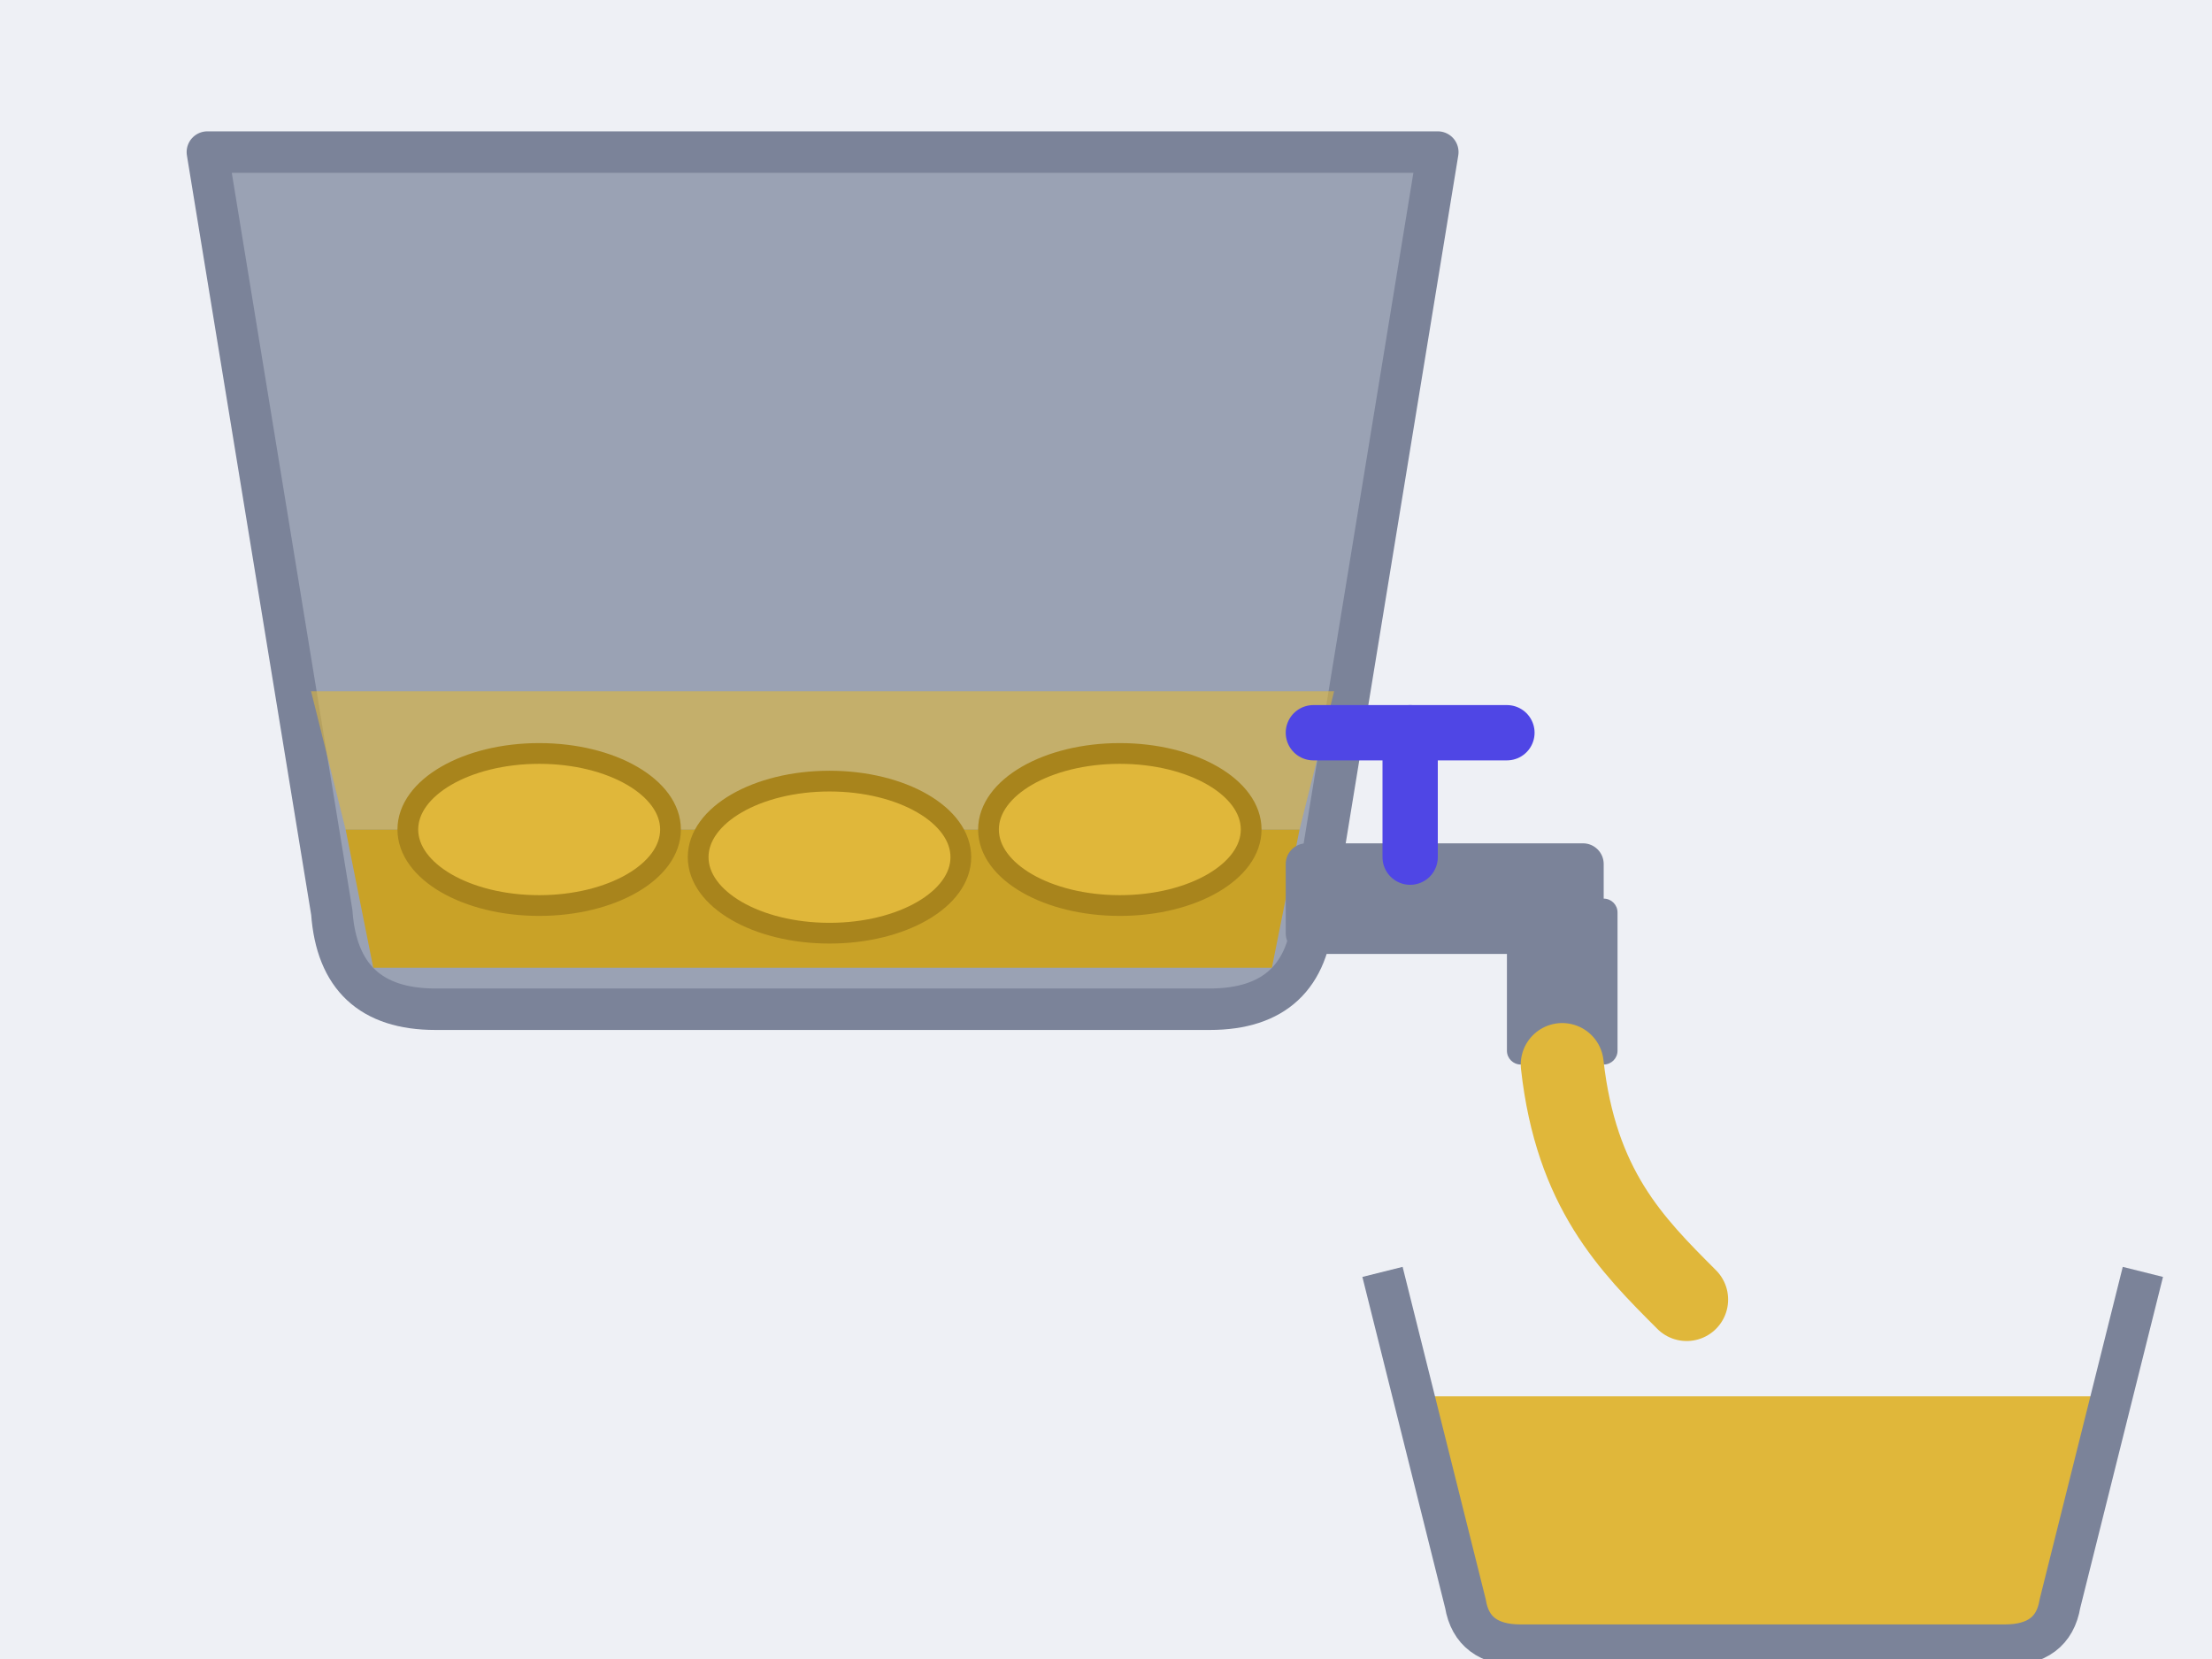
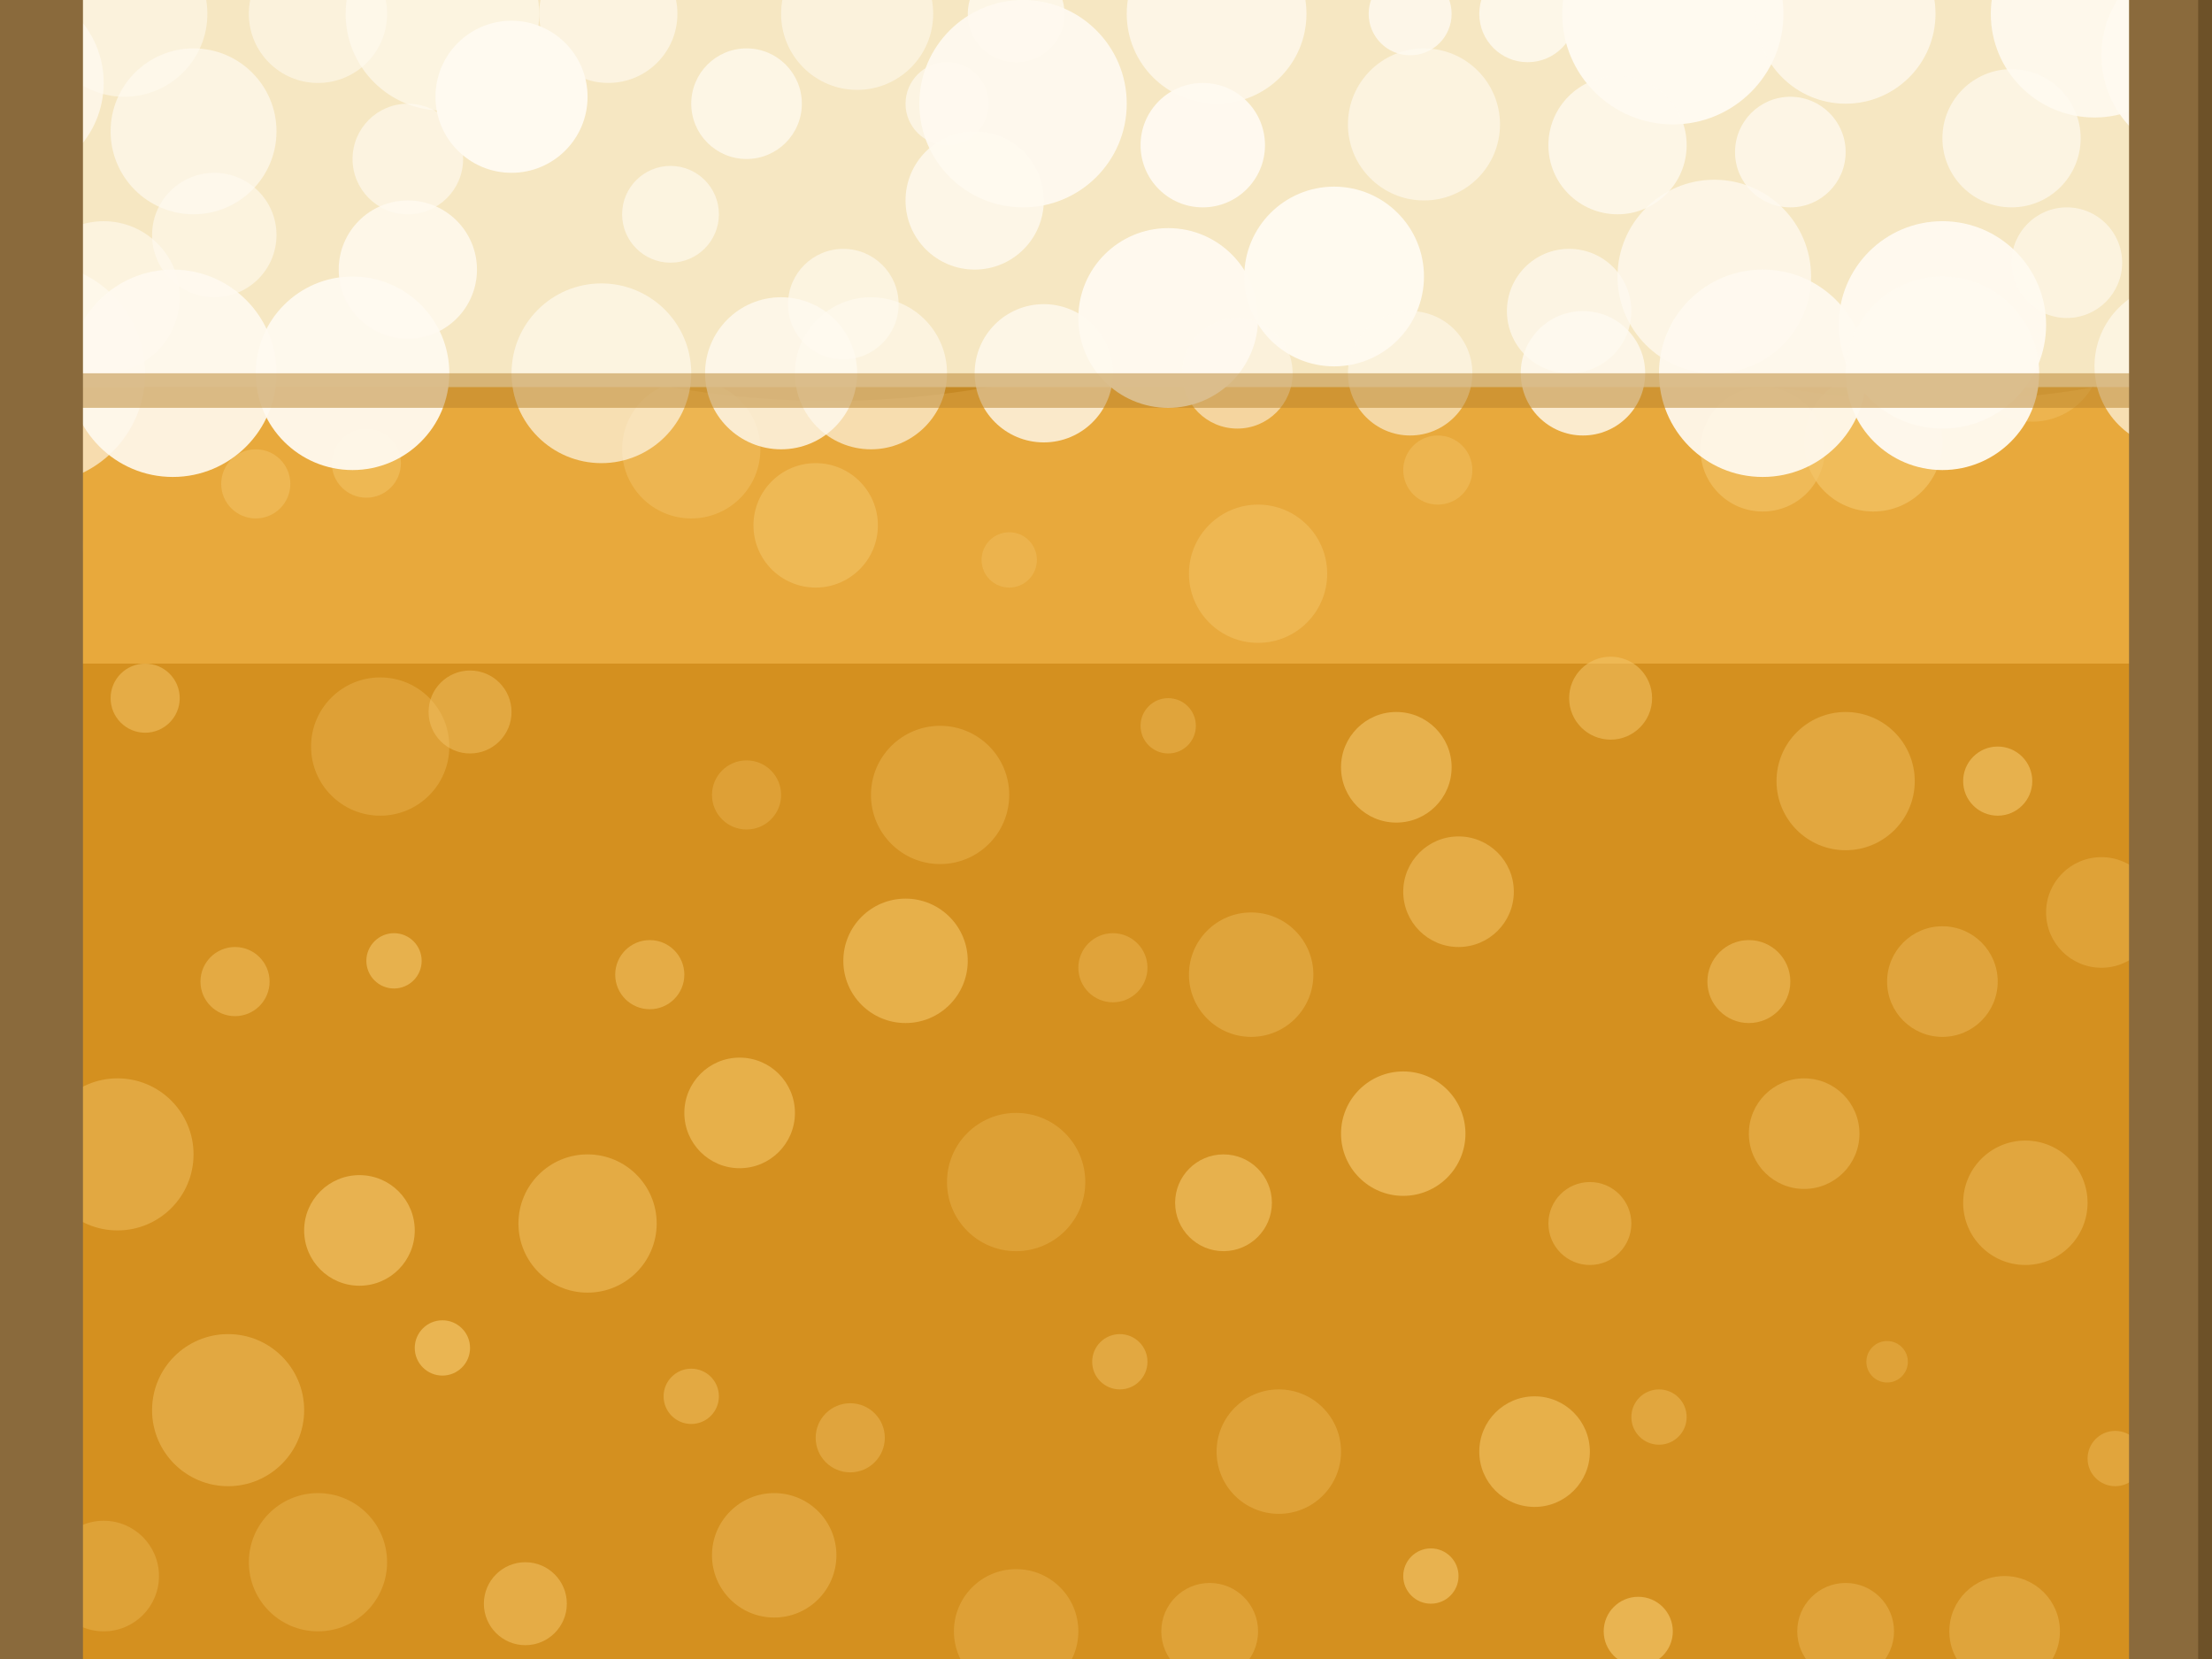
- <svg xmlns="http://www.w3.org/2000/svg" viewBox="0 0 320 240" role="img" aria-label="Sweet liquid running out of the tap of a mash tun into a jug below, with the spent grain left sitting in the tun">
-   <rect width="320" height="240" fill="#eef0f5" />
-   <path d="M30 22 L48 132 Q49 146 63 146 L175 146 Q189 146 190 132 L208 22 Z" fill="#9aa2b4" stroke="#7b8399" stroke-width="6" stroke-linejoin="round" />
-   <path d="M45 100 L50 120 L188 120 L193 100 Z" fill="#e0b73a" opacity=".6" />
-   <path d="M50 120 L54 140 L184 140 L188 120 Z" fill="#c9a227" />
-   <g fill="#e0b73a" stroke="#a8841c" stroke-width="3">
-     <ellipse cx="78" cy="120" rx="19" ry="11" />
-     <ellipse cx="120" cy="124" rx="19" ry="11" />
-     <ellipse cx="162" cy="120" rx="19" ry="11" />
-   </g>
-   <rect x="186" y="122" width="46" height="16" rx="3" fill="#7b8399" />
-   <rect x="218" y="130" width="16" height="24" rx="2" fill="#7b8399" />
-   <path d="M204 106 L204 124" stroke="#4f46e5" stroke-width="8" stroke-linecap="round" />
-   <path d="M190 106 L218 106" stroke="#4f46e5" stroke-width="8" stroke-linecap="round" />
-   <path d="M226 154 C 228 172, 236 180, 244 188" fill="none" stroke="#e0b73a" stroke-width="12" stroke-linecap="round" />
-   <path d="M206 202 L214 232 Q215 238 222 238 L288 238 Q295 238 296 232 L304 202 Z" fill="#e0b73a" />
-   <path d="M200 184 L212 232 Q213 238 220 238 L290 238 Q297 238 298 232 L310 184" fill="none" stroke="#7b8399" stroke-width="6" stroke-linejoin="round" />
+ <svg xmlns="http://www.w3.org/2000/svg" viewBox="0 0 320 240" role="img" aria-label="Sweet amber wort filling the frame to the brim of its vessel, a pale head of foam across the top and bubbles rising through the liquid">
+   <rect width="320" height="240" fill="#c07d1c" />
+   <rect width="320" height="240" fill="#c07d1c" />
+   <rect y="52" width="320" height="188" fill="#d4901f" />
+   <path d="M0 52 q40 -12 80 0 q40 12 80 0 q40 -12 80 0 q40 12 80 0 V96 H0 Z" fill="#e8a93c" />
+   <circle cx="-24" cy="44" r="11" fill="#f3c468" opacity="0.36" />
+   <circle cx="23" cy="35" r="6" fill="#f3c468" opacity="0.66" />
+   <circle cx="42" cy="46" r="4" fill="#f3c468" opacity="0.64" />
+   <circle cx="77" cy="32" r="4" fill="#f3c468" opacity="0.48" />
+   <circle cx="114" cy="43" r="11" fill="#f3c468" opacity="0.34" />
+   <circle cx="138" cy="34" r="10" fill="#f3c468" opacity="0.60" />
+   <circle cx="180" cy="32" r="10" fill="#f3c468" opacity="0.36" />
+   <circle cx="196" cy="34" r="6" fill="#f3c468" opacity="0.62" />
+   <circle cx="229" cy="43" r="9" fill="#f3c468" opacity="0.64" />
+   <circle cx="265" cy="43" r="6" fill="#f3c468" opacity="0.60" />
+   <circle cx="294" cy="51" r="10" fill="#f3c468" opacity="0.42" />
+   <circle cx="335" cy="50" r="7" fill="#f3c468" opacity="0.66" />
+   <circle cx="-35" cy="74" r="8" fill="#f3c468" opacity="0.40" />
+   <circle cx="6" cy="79" r="6" fill="#f3c468" opacity="0.41" />
+   <circle cx="37" cy="70" r="5" fill="#f3c468" opacity="0.52" />
+   <circle cx="53" cy="67" r="5" fill="#f3c468" opacity="0.53" />
+   <circle cx="100" cy="65" r="10" fill="#f3c468" opacity="0.47" />
+   <circle cx="118" cy="76" r="9" fill="#f3c468" opacity="0.58" />
+   <circle cx="146" cy="81" r="4" fill="#f3c468" opacity="0.39" />
+   <circle cx="182" cy="83" r="10" fill="#f3c468" opacity="0.51" />
+   <circle cx="208" cy="68" r="5" fill="#f3c468" opacity="0.45" />
+   <circle cx="255" cy="65" r="9" fill="#f3c468" opacity="0.63" />
+   <circle cx="271" cy="64" r="10" fill="#f3c468" opacity="0.68" />
+   <circle cx="318" cy="78" r="6" fill="#f3c468" opacity="0.33" />
+   <circle cx="-22" cy="112" r="11" fill="#f3c468" opacity="0.31" />
+   <circle cx="21" cy="101" r="5" fill="#f3c468" opacity="0.53" />
+   <circle cx="55" cy="108" r="10" fill="#f3c468" opacity="0.32" />
+   <circle cx="68" cy="103" r="6" fill="#f3c468" opacity="0.47" />
+   <circle cx="108" cy="115" r="5" fill="#f3c468" opacity="0.32" />
+   <circle cx="136" cy="115" r="10" fill="#f3c468" opacity="0.34" />
+   <circle cx="169" cy="105" r="4" fill="#f3c468" opacity="0.39" />
+   <circle cx="202" cy="111" r="8" fill="#f3c468" opacity="0.63" />
+   <circle cx="233" cy="101" r="6" fill="#f3c468" opacity="0.54" />
+   <circle cx="267" cy="113" r="10" fill="#f3c468" opacity="0.43" />
+   <circle cx="289" cy="113" r="5" fill="#f3c468" opacity="0.64" />
+   <circle cx="317" cy="104" r="6" fill="#f3c468" opacity="0.58" />
+   <circle cx="-31" cy="145" r="9" fill="#f3c468" opacity="0.32" />
+   <circle cx="-6" cy="132" r="4" fill="#f3c468" opacity="0.68" />
+   <circle cx="34" cy="142" r="5" fill="#f3c468" opacity="0.50" />
+   <circle cx="57" cy="139" r="4" fill="#f3c468" opacity="0.63" />
+   <circle cx="94" cy="141" r="5" fill="#f3c468" opacity="0.54" />
+   <circle cx="131" cy="139" r="9" fill="#f3c468" opacity="0.60" />
+   <circle cx="161" cy="140" r="5" fill="#f3c468" opacity="0.37" />
+   <circle cx="181" cy="141" r="9" fill="#f3c468" opacity="0.38" />
+   <circle cx="211" cy="129" r="8" fill="#f3c468" opacity="0.53" />
+   <circle cx="253" cy="142" r="6" fill="#f3c468" opacity="0.52" />
+   <circle cx="281" cy="142" r="8" fill="#f3c468" opacity="0.40" />
+   <circle cx="304" cy="132" r="8" fill="#f3c468" opacity="0.34" />
+   <circle cx="-15" cy="178" r="7" fill="#f3c468" opacity="0.46" />
+   <circle cx="17" cy="167" r="11" fill="#f3c468" opacity="0.46" />
+   <circle cx="52" cy="178" r="8" fill="#f3c468" opacity="0.66" />
+   <circle cx="85" cy="177" r="10" fill="#f3c468" opacity="0.51" />
+   <circle cx="107" cy="161" r="8" fill="#f3c468" opacity="0.60" />
+   <circle cx="147" cy="171" r="10" fill="#f3c468" opacity="0.31" />
+   <circle cx="177" cy="174" r="7" fill="#f3c468" opacity="0.63" />
+   <circle cx="203" cy="164" r="9" fill="#f3c468" opacity="0.69" />
+   <circle cx="230" cy="177" r="6" fill="#f3c468" opacity="0.44" />
+   <circle cx="261" cy="164" r="8" fill="#f3c468" opacity="0.43" />
+   <circle cx="293" cy="174" r="9" fill="#f3c468" opacity="0.42" />
+   <circle cx="324" cy="167" r="6" fill="#f3c468" opacity="0.48" />
+   <circle cx="-35" cy="193" r="9" fill="#f3c468" opacity="0.54" />
+   <circle cx="3" cy="205" r="4" fill="#f3c468" opacity="0.44" />
+   <circle cx="33" cy="204" r="11" fill="#f3c468" opacity="0.47" />
+   <circle cx="64" cy="195" r="4" fill="#f3c468" opacity="0.70" />
+   <circle cx="100" cy="202" r="4" fill="#f3c468" opacity="0.48" />
+   <circle cx="123" cy="208" r="5" fill="#f3c468" opacity="0.40" />
+   <circle cx="162" cy="197" r="4" fill="#f3c468" opacity="0.46" />
+   <circle cx="185" cy="210" r="9" fill="#f3c468" opacity="0.35" />
+   <circle cx="222" cy="210" r="8" fill="#f3c468" opacity="0.60" />
+   <circle cx="240" cy="205" r="4" fill="#f3c468" opacity="0.42" />
+   <circle cx="273" cy="197" r="3" fill="#f3c468" opacity="0.35" />
+   <circle cx="306" cy="211" r="4" fill="#f3c468" opacity="0.41" />
+   <circle cx="-20" cy="231" r="7" fill="#f3c468" opacity="0.59" />
+   <circle cx="15" cy="228" r="8" fill="#f3c468" opacity="0.33" />
+   <circle cx="46" cy="226" r="10" fill="#f3c468" opacity="0.33" />
+   <circle cx="76" cy="232" r="6" fill="#f3c468" opacity="0.54" />
+   <circle cx="112" cy="225" r="9" fill="#f3c468" opacity="0.40" />
+   <circle cx="147" cy="236" r="9" fill="#f3c468" opacity="0.32" />
+   <circle cx="175" cy="236" r="7" fill="#f3c468" opacity="0.34" />
+   <circle cx="207" cy="228" r="4" fill="#f3c468" opacity="0.65" />
+   <circle cx="237" cy="236" r="5" fill="#f3c468" opacity="0.68" />
+   <circle cx="267" cy="236" r="7" fill="#f3c468" opacity="0.37" />
+   <circle cx="290" cy="236" r="8" fill="#f3c468" opacity="0.38" />
+   <circle cx="327" cy="228" r="6" fill="#f3c468" opacity="0.43" />
+   <rect width="320" height="56" fill="#f6e7c2" />
+   <circle cx="-18" cy="2" r="10" fill="#fffaf0" opacity="0.93" />
+   <circle cx="18" cy="2" r="12" fill="#fffaf0" opacity="0.57" />
+   <circle cx="46" cy="2" r="10" fill="#fffaf0" opacity="0.58" />
+   <circle cx="64" cy="2" r="14" fill="#fffaf0" opacity="0.66" />
+   <circle cx="88" cy="2" r="10" fill="#fffaf0" opacity="0.63" />
+   <circle cx="124" cy="2" r="11" fill="#fffaf0" opacity="0.58" />
+   <circle cx="147" cy="2" r="7" fill="#fffaf0" opacity="0.79" />
+   <circle cx="176" cy="2" r="13" fill="#fffaf0" opacity="0.75" />
+   <circle cx="204" cy="2" r="6" fill="#fffaf0" opacity="0.81" />
+   <circle cx="221" cy="2" r="7" fill="#fffaf0" opacity="0.82" />
+   <circle cx="242" cy="2" r="16" fill="#fffaf0" opacity="0.99" />
+   <circle cx="267" cy="2" r="13" fill="#fffaf0" opacity="0.76" />
+   <circle cx="303" cy="2" r="15" fill="#fffaf0" opacity="0.88" />
+   <circle cx="332" cy="2" r="11" fill="#fffaf0" opacity="0.93" />
+   <circle cx="-34" cy="17" r="11" fill="#fffaf0" opacity="0.80" />
+   <circle cx="1" cy="12" r="14" fill="#fffaf0" opacity="0.75" />
+   <circle cx="28" cy="19" r="12" fill="#fffaf0" opacity="0.68" />
+   <circle cx="59" cy="23" r="8" fill="#fffaf0" opacity="0.63" />
+   <circle cx="74" cy="14" r="11" fill="#fffaf0" opacity="1.00" />
+   <circle cx="108" cy="15" r="8" fill="#fffaf0" opacity="0.77" />
+   <circle cx="137" cy="15" r="6" fill="#fffaf0" opacity="0.68" />
+   <circle cx="148" cy="15" r="15" fill="#fffaf0" opacity="0.93" />
+   <circle cx="174" cy="21" r="9" fill="#fffaf0" opacity="0.96" />
+   <circle cx="206" cy="18" r="11" fill="#fffaf0" opacity="0.62" />
+   <circle cx="234" cy="21" r="10" fill="#fffaf0" opacity="0.78" />
+   <circle cx="259" cy="22" r="8" fill="#fffaf0" opacity="0.76" />
+   <circle cx="291" cy="20" r="10" fill="#fffaf0" opacity="0.68" />
+   <circle cx="319" cy="8" r="15" fill="#fffaf0" opacity="0.96" />
+   <circle cx="-22" cy="34" r="8" fill="#fffaf0" opacity="0.66" />
+   <circle cx="15" cy="43" r="11" fill="#fffaf0" opacity="0.61" />
+   <circle cx="31" cy="34" r="9" fill="#fffaf0" opacity="0.61" />
+   <circle cx="59" cy="39" r="10" fill="#fffaf0" opacity="0.84" />
+   <circle cx="97" cy="31" r="7" fill="#fffaf0" opacity="0.66" />
+   <circle cx="122" cy="44" r="8" fill="#fffaf0" opacity="0.65" />
+   <circle cx="141" cy="29" r="10" fill="#fffaf0" opacity="0.80" />
+   <circle cx="169" cy="46" r="13" fill="#fffaf0" opacity="0.97" />
+   <circle cx="193" cy="40" r="13" fill="#fffaf0" opacity="0.98" />
+   <circle cx="227" cy="45" r="9" fill="#fffaf0" opacity="0.72" />
+   <circle cx="248" cy="40" r="14" fill="#fffaf0" opacity="0.75" />
+   <circle cx="281" cy="47" r="15" fill="#fffaf0" opacity="0.97" />
+   <circle cx="299" cy="38" r="8" fill="#fffaf0" opacity="0.64" />
+   <circle cx="333" cy="33" r="8" fill="#fffaf0" opacity="0.83" />
+   <circle cx="-23" cy="54" r="14" fill="#fffaf0" opacity="0.73" />
+   <circle cx="5" cy="54" r="16" fill="#fffaf0" opacity="0.63" />
+   <circle cx="25" cy="54" r="15" fill="#fffaf0" opacity="0.90" />
+   <circle cx="51" cy="54" r="14" fill="#fffaf0" opacity="0.94" />
+   <circle cx="87" cy="54" r="13" fill="#fffaf0" opacity="0.66" />
+   <circle cx="113" cy="54" r="11" fill="#fffaf0" opacity="0.80" />
+   <circle cx="126" cy="54" r="11" fill="#fffaf0" opacity="0.64" />
+   <circle cx="151" cy="54" r="10" fill="#fffaf0" opacity="0.79" />
+   <circle cx="179" cy="54" r="8" fill="#fffaf0" opacity="0.55" />
+   <circle cx="204" cy="54" r="9" fill="#fffaf0" opacity="0.58" />
+   <circle cx="229" cy="54" r="9" fill="#fffaf0" opacity="0.81" />
+   <circle cx="255" cy="54" r="15" fill="#fffaf0" opacity="0.92" />
+   <circle cx="281" cy="54" r="14" fill="#fffaf0" opacity="0.96" />
+   <circle cx="315" cy="53" r="12" fill="#fffaf0" opacity="0.66" />
+   <rect y="54" width="320" height="5" fill="#b8822a" opacity=".5" />
+   <rect x="-10" y="-10" width="22" height="260" fill="#8a6a3c" />
+   <rect x="308" y="-10" width="22" height="260" fill="#8a6a3c" />
+   <rect x="-10" y="-10" width="8" height="260" fill="#6d5128" />
+   <rect x="318" y="-10" width="12" height="260" fill="#6d5128" />
</svg>
